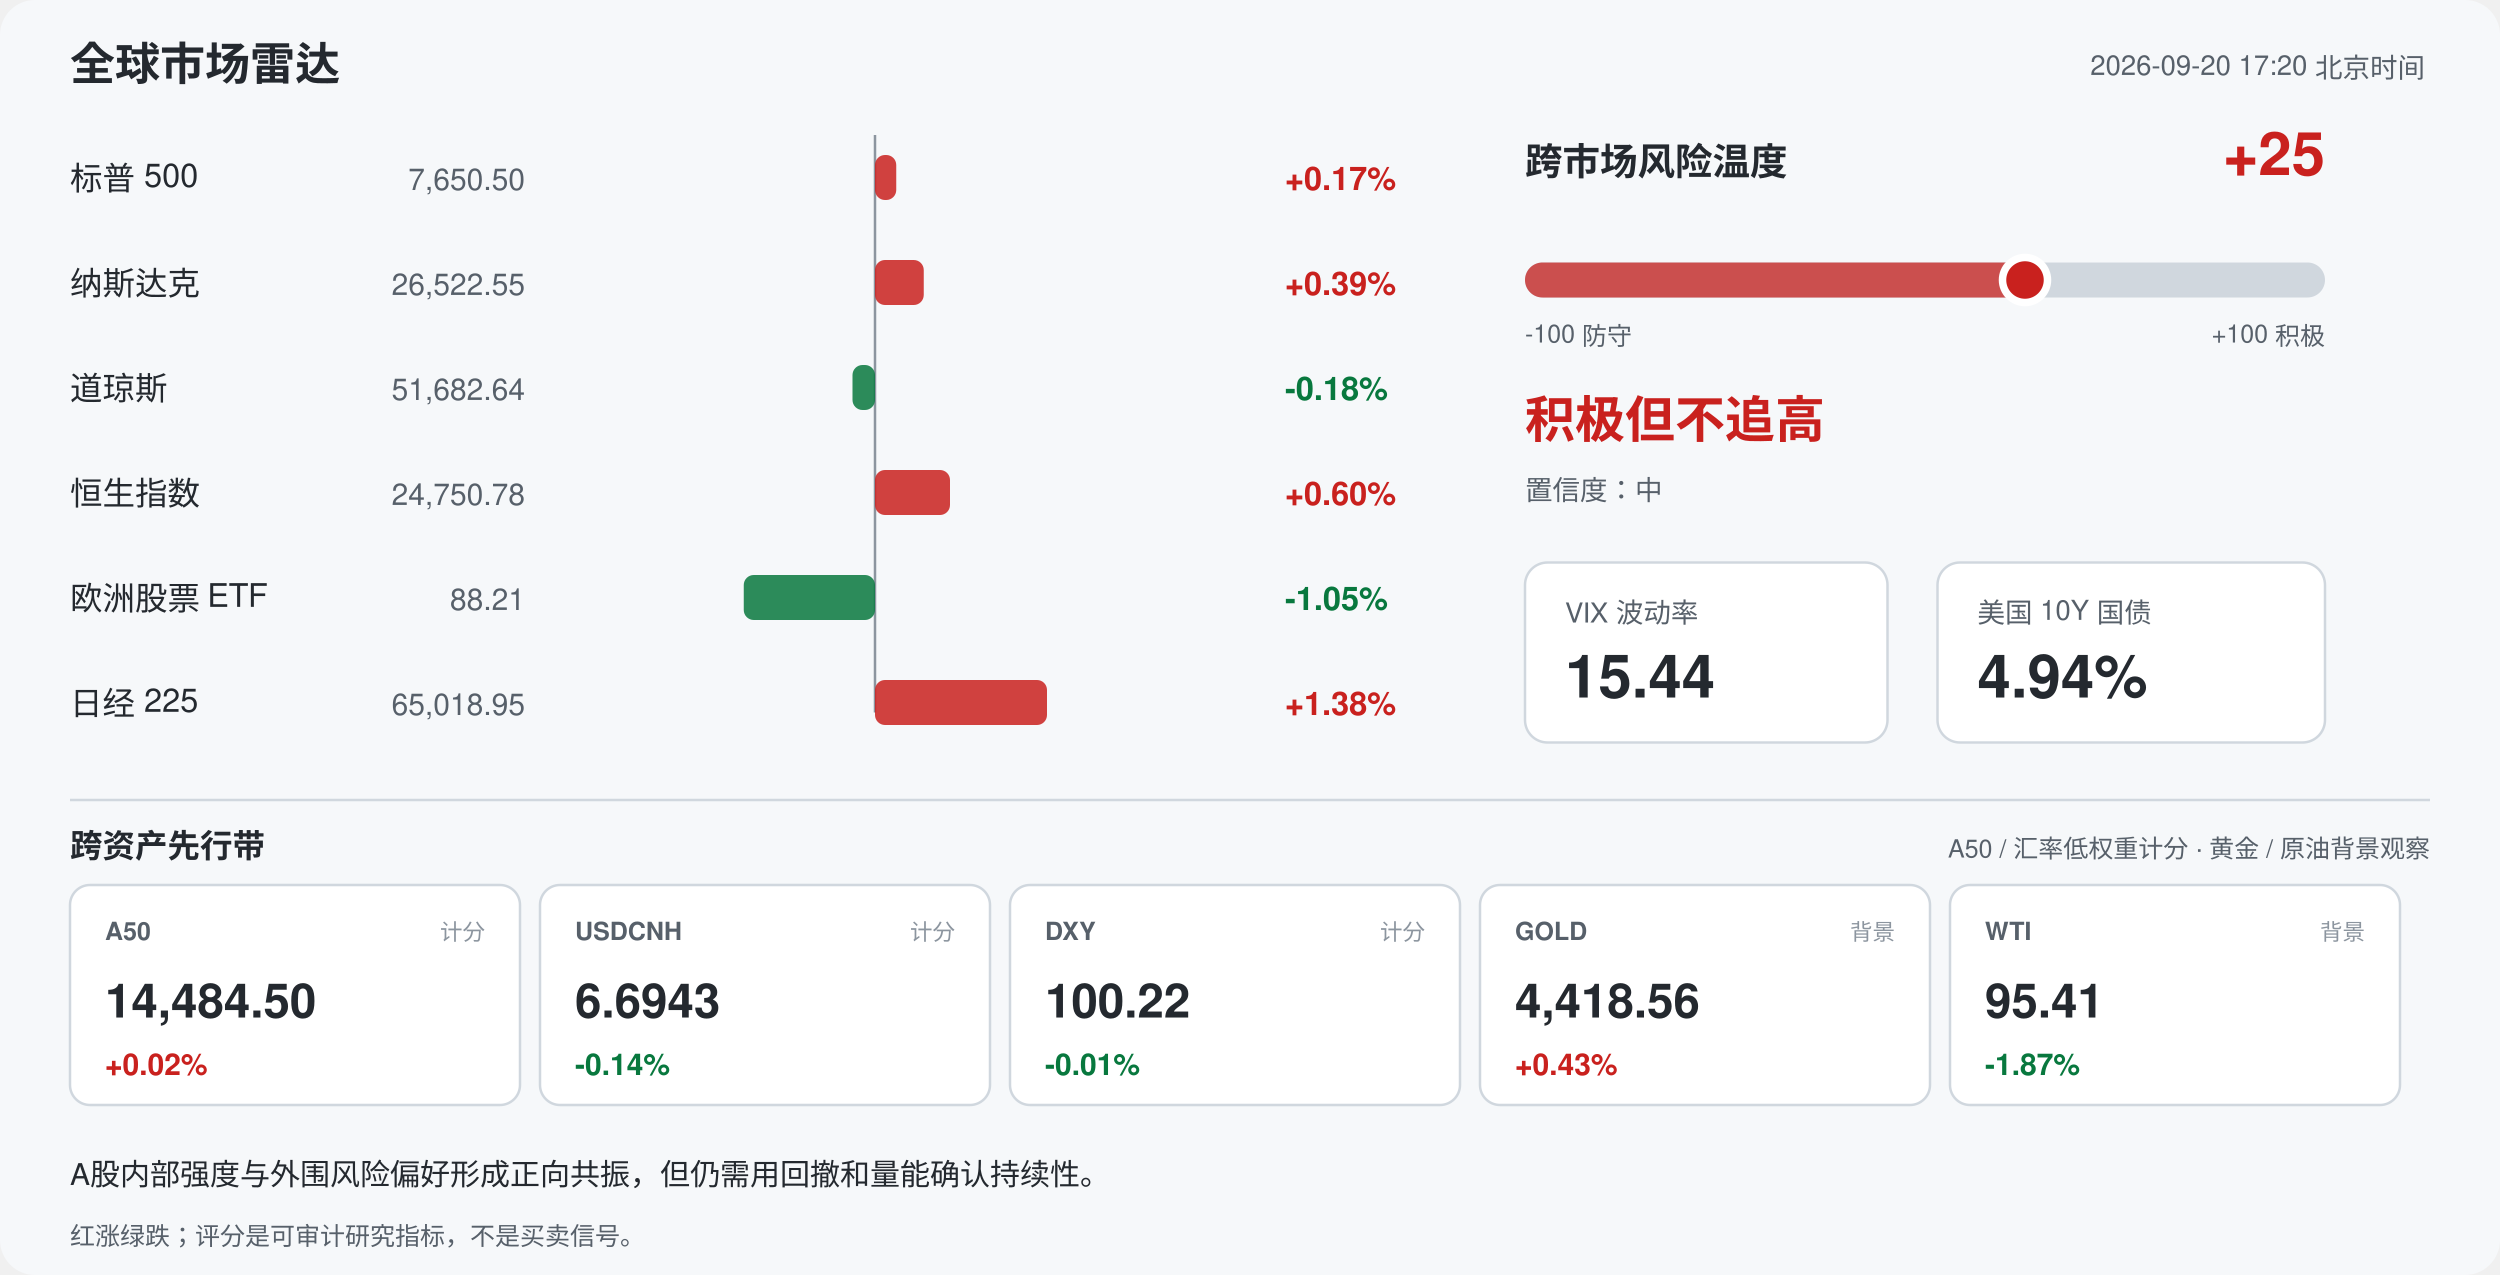
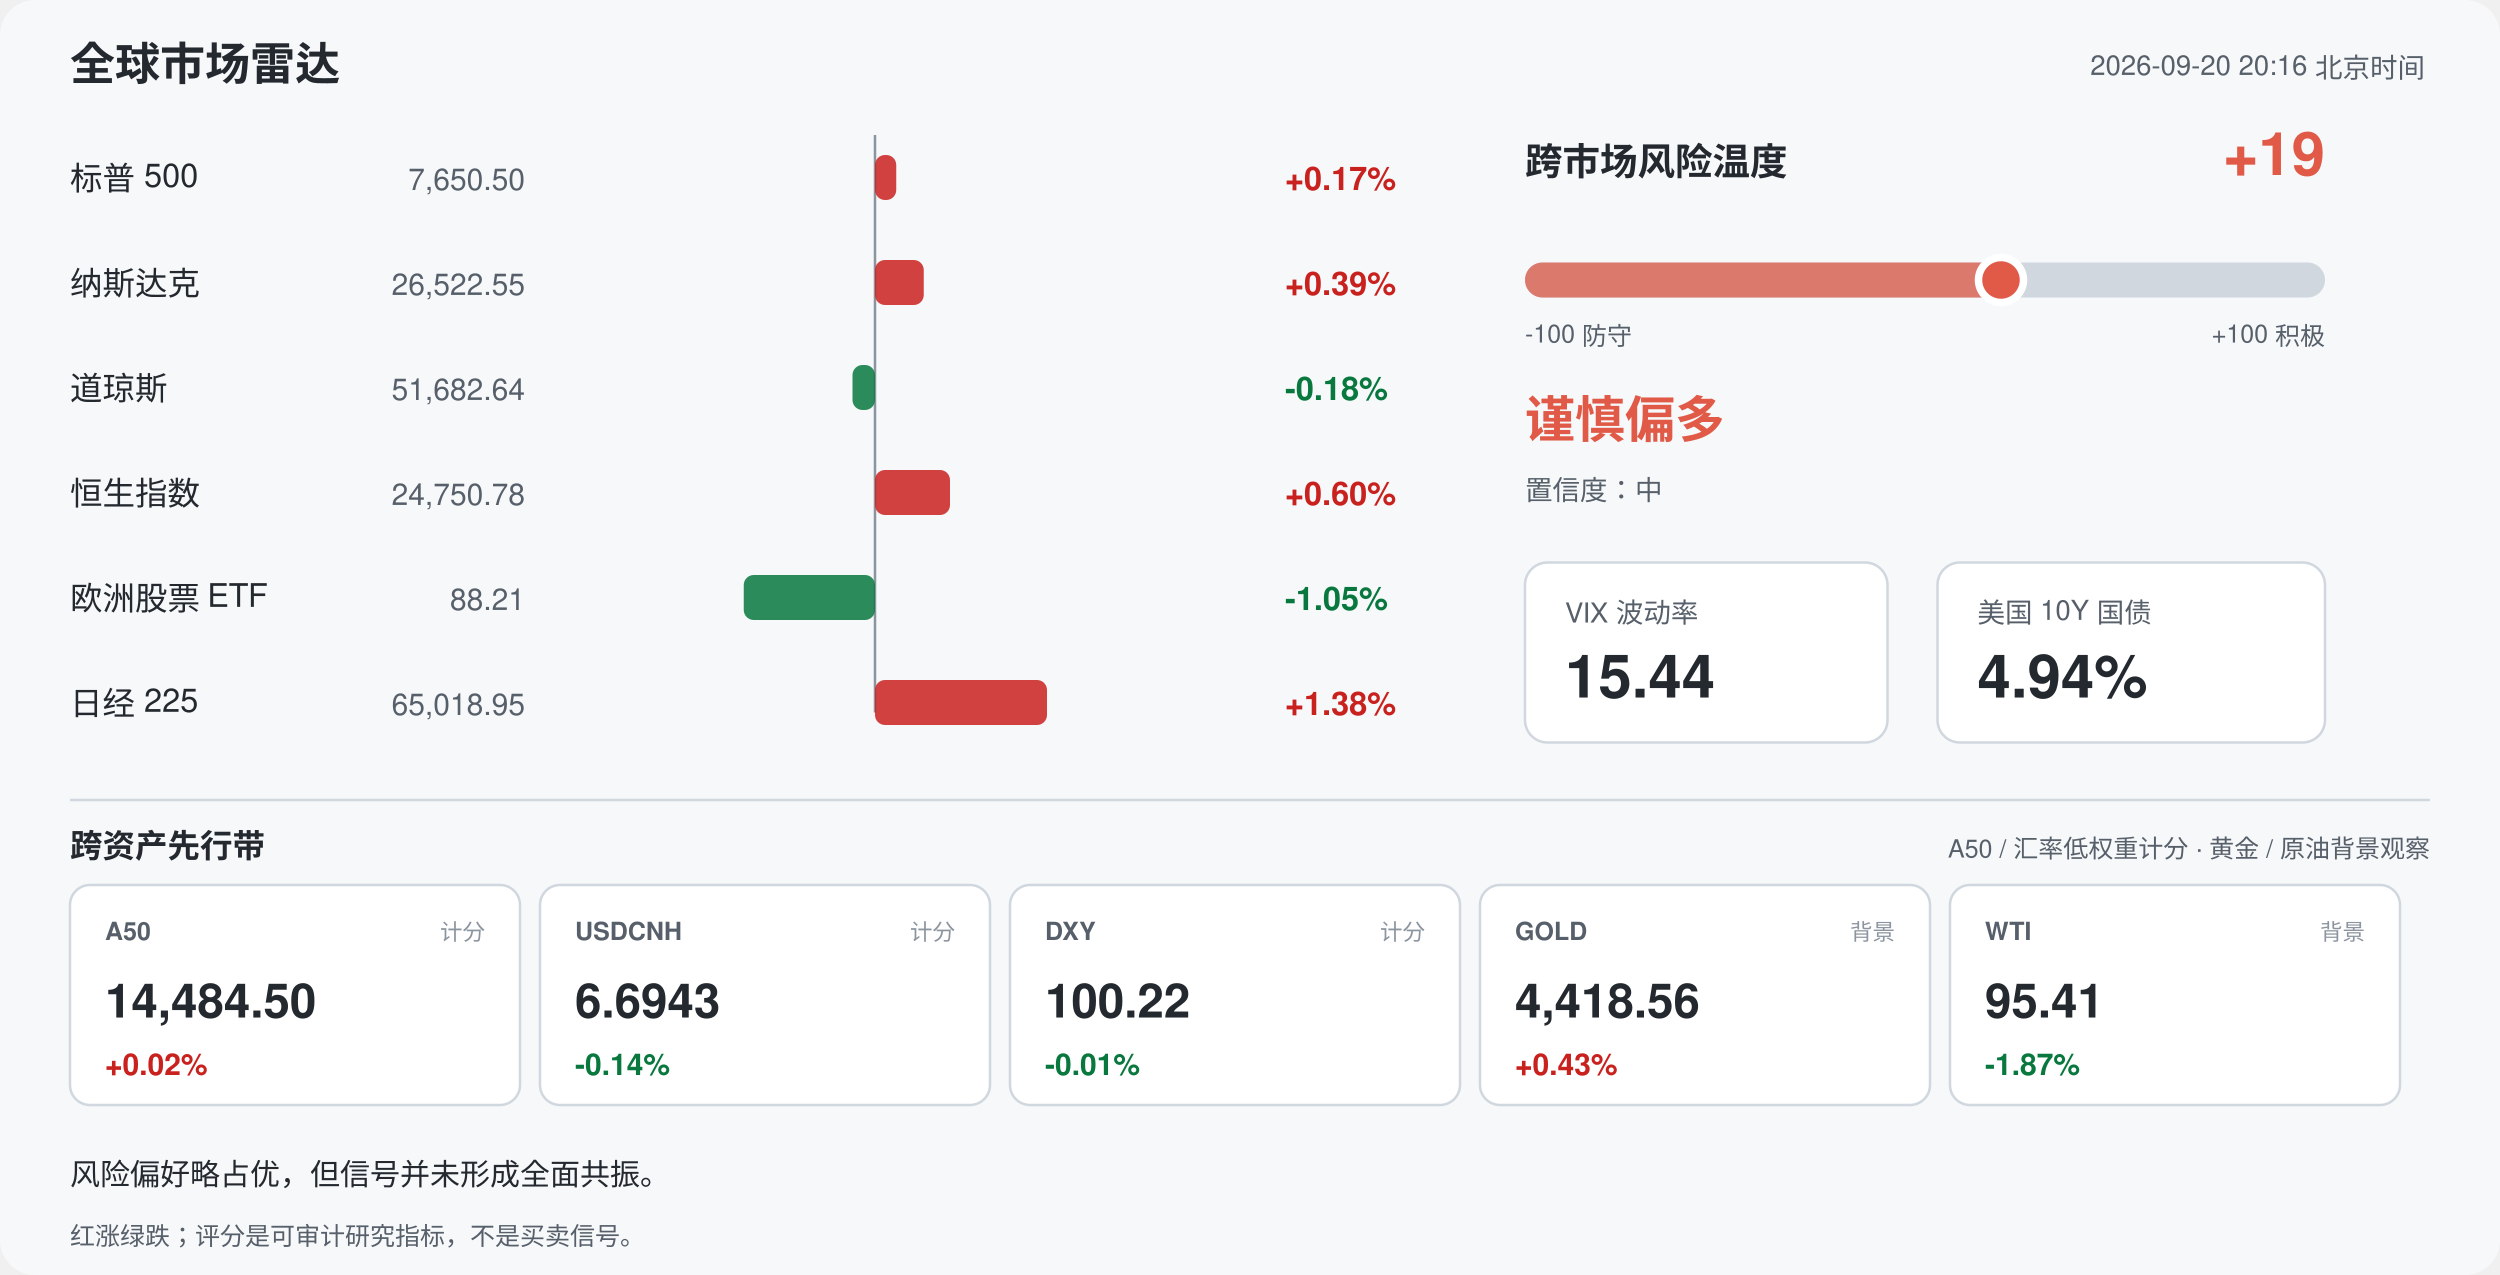
<svg xmlns="http://www.w3.org/2000/svg" width="1000" height="510" viewBox="0 0 1000 510" font-family="-apple-system,Segoe UI,Helvetica,Arial,sans-serif">
  <rect width="1000" height="510" rx="14" fill="#f6f8fa" />
  <text x="28" y="32" font-size="18" font-weight="700" fill="#24292f">全球市场雷达</text>
-   <text x="970" y="30" font-size="11" fill="#57606a" text-anchor="end">2026-09-20 17:20 北京时间</text>
+   <text x="970" y="30" font-size="11" fill="#57606a" text-anchor="end">2026-09-20 20:16 北京时间</text>
  <line x1="350" y1="54" x2="350" y2="285" stroke="#8c959f" stroke-width="1" />
  <text x="28" y="76" font-size="13" fill="#24292f">标普 500</text>
  <text x="210" y="76" font-size="12" fill="#57606a" text-anchor="end">7,650.50</text>
  <rect x="350.0" y="62" width="8.5" height="18" rx="4" fill="#c9211e" opacity="0.85" />
  <text x="514" y="76" font-size="13" font-weight="600" fill="#c9211e">+0.17%</text>
  <text x="28" y="118" font-size="13" fill="#24292f">纳斯达克</text>
  <text x="210" y="118" font-size="12" fill="#57606a" text-anchor="end">26,522.55</text>
  <rect x="350.0" y="104" width="19.5" height="18" rx="4" fill="#c9211e" opacity="0.85" />
  <text x="514" y="118" font-size="13" font-weight="600" fill="#c9211e">+0.39%</text>
  <text x="28" y="160" font-size="13" fill="#24292f">道琼斯</text>
  <text x="210" y="160" font-size="12" fill="#57606a" text-anchor="end">51,682.64</text>
  <rect x="341.0" y="146" width="9.0" height="18" rx="4" fill="#08783e" opacity="0.85" />
  <text x="514" y="160" font-size="13" font-weight="600" fill="#08783e">-0.18%</text>
  <text x="28" y="202" font-size="13" fill="#24292f">恒生指数</text>
  <text x="210" y="202" font-size="12" fill="#57606a" text-anchor="end">24,750.78</text>
  <rect x="350.0" y="188" width="30.0" height="18" rx="4" fill="#c9211e" opacity="0.85" />
  <text x="514" y="202" font-size="13" font-weight="600" fill="#c9211e">+0.60%</text>
  <text x="28" y="244" font-size="13" fill="#24292f">欧洲股票 ETF</text>
  <text x="210" y="244" font-size="12" fill="#57606a" text-anchor="end">88.21</text>
  <rect x="297.5" y="230" width="52.5" height="18" rx="4" fill="#08783e" opacity="0.85" />
  <text x="514" y="244" font-size="13" font-weight="600" fill="#08783e">-1.05%</text>
  <text x="28" y="286" font-size="13" fill="#24292f">日经 225</text>
  <text x="210" y="286" font-size="12" fill="#57606a" text-anchor="end">65,018.95</text>
  <rect x="350.0" y="272" width="68.8" height="18" rx="4" fill="#c9211e" opacity="0.85" />
  <text x="514" y="286" font-size="13" font-weight="600" fill="#c9211e">+1.38%</text>
  <text x="610" y="70" font-size="15" font-weight="700" fill="#24292f">跨市场风险温度</text>
-   <text x="930" y="70" font-size="24" font-weight="700" fill="#c9211e" text-anchor="end">+25</text>
+   <text x="930" y="70" font-size="24" font-weight="700" fill="#e05a47" text-anchor="end">+19</text>
  <rect x="610" y="105" width="320" height="14" rx="7" fill="#d0d7de" />
-   <rect x="610" y="105" width="200.0" height="14" rx="7" fill="#c9211e" opacity="0.75" />
-   <circle cx="810.0" cy="112" r="9" fill="#c9211e" stroke="#ffffff" stroke-width="3" />
+   <rect x="610" y="105" width="190.4" height="14" rx="7" fill="#e05a47" opacity="0.75" />
+   <circle cx="800.4" cy="112" r="9" fill="#e05a47" stroke="#ffffff" stroke-width="3" />
  <text x="610" y="137" font-size="10" fill="#57606a">-100 防守</text>
  <text x="930" y="137" font-size="10" fill="#57606a" text-anchor="end">+100 积极</text>
-   <text x="610" y="175" font-size="20" font-weight="700" fill="#c9211e">积极但不追高</text>
+   <text x="610" y="175" font-size="20" font-weight="700" fill="#e05a47">谨慎偏多</text>
  <text x="610" y="200" font-size="11" fill="#57606a">置信度：中</text>
  <rect x="610" y="225" width="145" height="72" rx="9" fill="#ffffff" stroke="#d0d7de" />
  <text x="626" y="249" font-size="11" fill="#57606a">VIX 波动率</text>
  <text x="626" y="279" font-size="24" font-weight="700" fill="#24292f">15.44</text>
  <rect x="775" y="225" width="155" height="72" rx="9" fill="#ffffff" stroke="#d0d7de" />
  <text x="791" y="249" font-size="11" fill="#57606a">美国 10Y 国债</text>
  <text x="791" y="279" font-size="24" font-weight="700" fill="#24292f">4.94%</text>
  <line x1="28" y1="320" x2="972" y2="320" stroke="#d0d7de" />
  <text x="28" y="343" font-size="13" font-weight="700" fill="#24292f">跨资产先行带</text>
  <text x="972" y="343" font-size="10" fill="#57606a" text-anchor="end">A50 / 汇率低权重计分 · 黄金 / 原油背景观察</text>
  <rect x="28" y="354" width="180" height="88" rx="8" fill="#ffffff" stroke="#d0d7de" />
  <text x="42" y="376" font-size="10" font-weight="700" fill="#57606a">A50</text>
  <text x="194" y="376" font-size="9" fill="#8c959f" text-anchor="end">计分</text>
  <text x="42" y="407" font-size="19" font-weight="700" fill="#24292f">14,484.50</text>
  <text x="42" y="430" font-size="12" font-weight="700" fill="#c9211e">+0.02%</text>
  <rect x="216" y="354" width="180" height="88" rx="8" fill="#ffffff" stroke="#d0d7de" />
  <text x="230" y="376" font-size="10" font-weight="700" fill="#57606a">USDCNH</text>
  <text x="382" y="376" font-size="9" fill="#8c959f" text-anchor="end">计分</text>
  <text x="230" y="407" font-size="19" font-weight="700" fill="#24292f">6.6943</text>
  <text x="230" y="430" font-size="12" font-weight="700" fill="#08783e">-0.14%</text>
  <rect x="404" y="354" width="180" height="88" rx="8" fill="#ffffff" stroke="#d0d7de" />
  <text x="418" y="376" font-size="10" font-weight="700" fill="#57606a">DXY</text>
  <text x="570" y="376" font-size="9" fill="#8c959f" text-anchor="end">计分</text>
  <text x="418" y="407" font-size="19" font-weight="700" fill="#24292f">100.22</text>
  <text x="418" y="430" font-size="12" font-weight="700" fill="#08783e">-0.01%</text>
  <rect x="592" y="354" width="180" height="88" rx="8" fill="#ffffff" stroke="#d0d7de" />
  <text x="606" y="376" font-size="10" font-weight="700" fill="#57606a">GOLD</text>
  <text x="758" y="376" font-size="9" fill="#8c959f" text-anchor="end">背景</text>
  <text x="606" y="407" font-size="19" font-weight="700" fill="#24292f">4,418.56</text>
  <text x="606" y="430" font-size="12" font-weight="700" fill="#c9211e">+0.43%</text>
  <rect x="780" y="354" width="180" height="88" rx="8" fill="#ffffff" stroke="#d0d7de" />
  <text x="794" y="376" font-size="10" font-weight="700" fill="#57606a">WTI</text>
  <text x="946" y="376" font-size="9" fill="#8c959f" text-anchor="end">背景</text>
  <text x="794" y="407" font-size="19" font-weight="700" fill="#24292f">95.41</text>
  <text x="794" y="430" font-size="12" font-weight="700" fill="#08783e">-1.87%</text>
-   <text x="28" y="474" font-size="12" fill="#24292f">A股内部强度与外围风险偏好形成正向共振，但仍需用回撤和量能确认持续性。</text>
+   <text x="28" y="474" font-size="12" fill="#24292f">风险偏好略占优，但信号并未形成全面共振。</text>
  <text x="28" y="498" font-size="10" fill="#57606a">红涨绿跌；评分是可审计研究指标，不是买卖信号。</text>
</svg>
